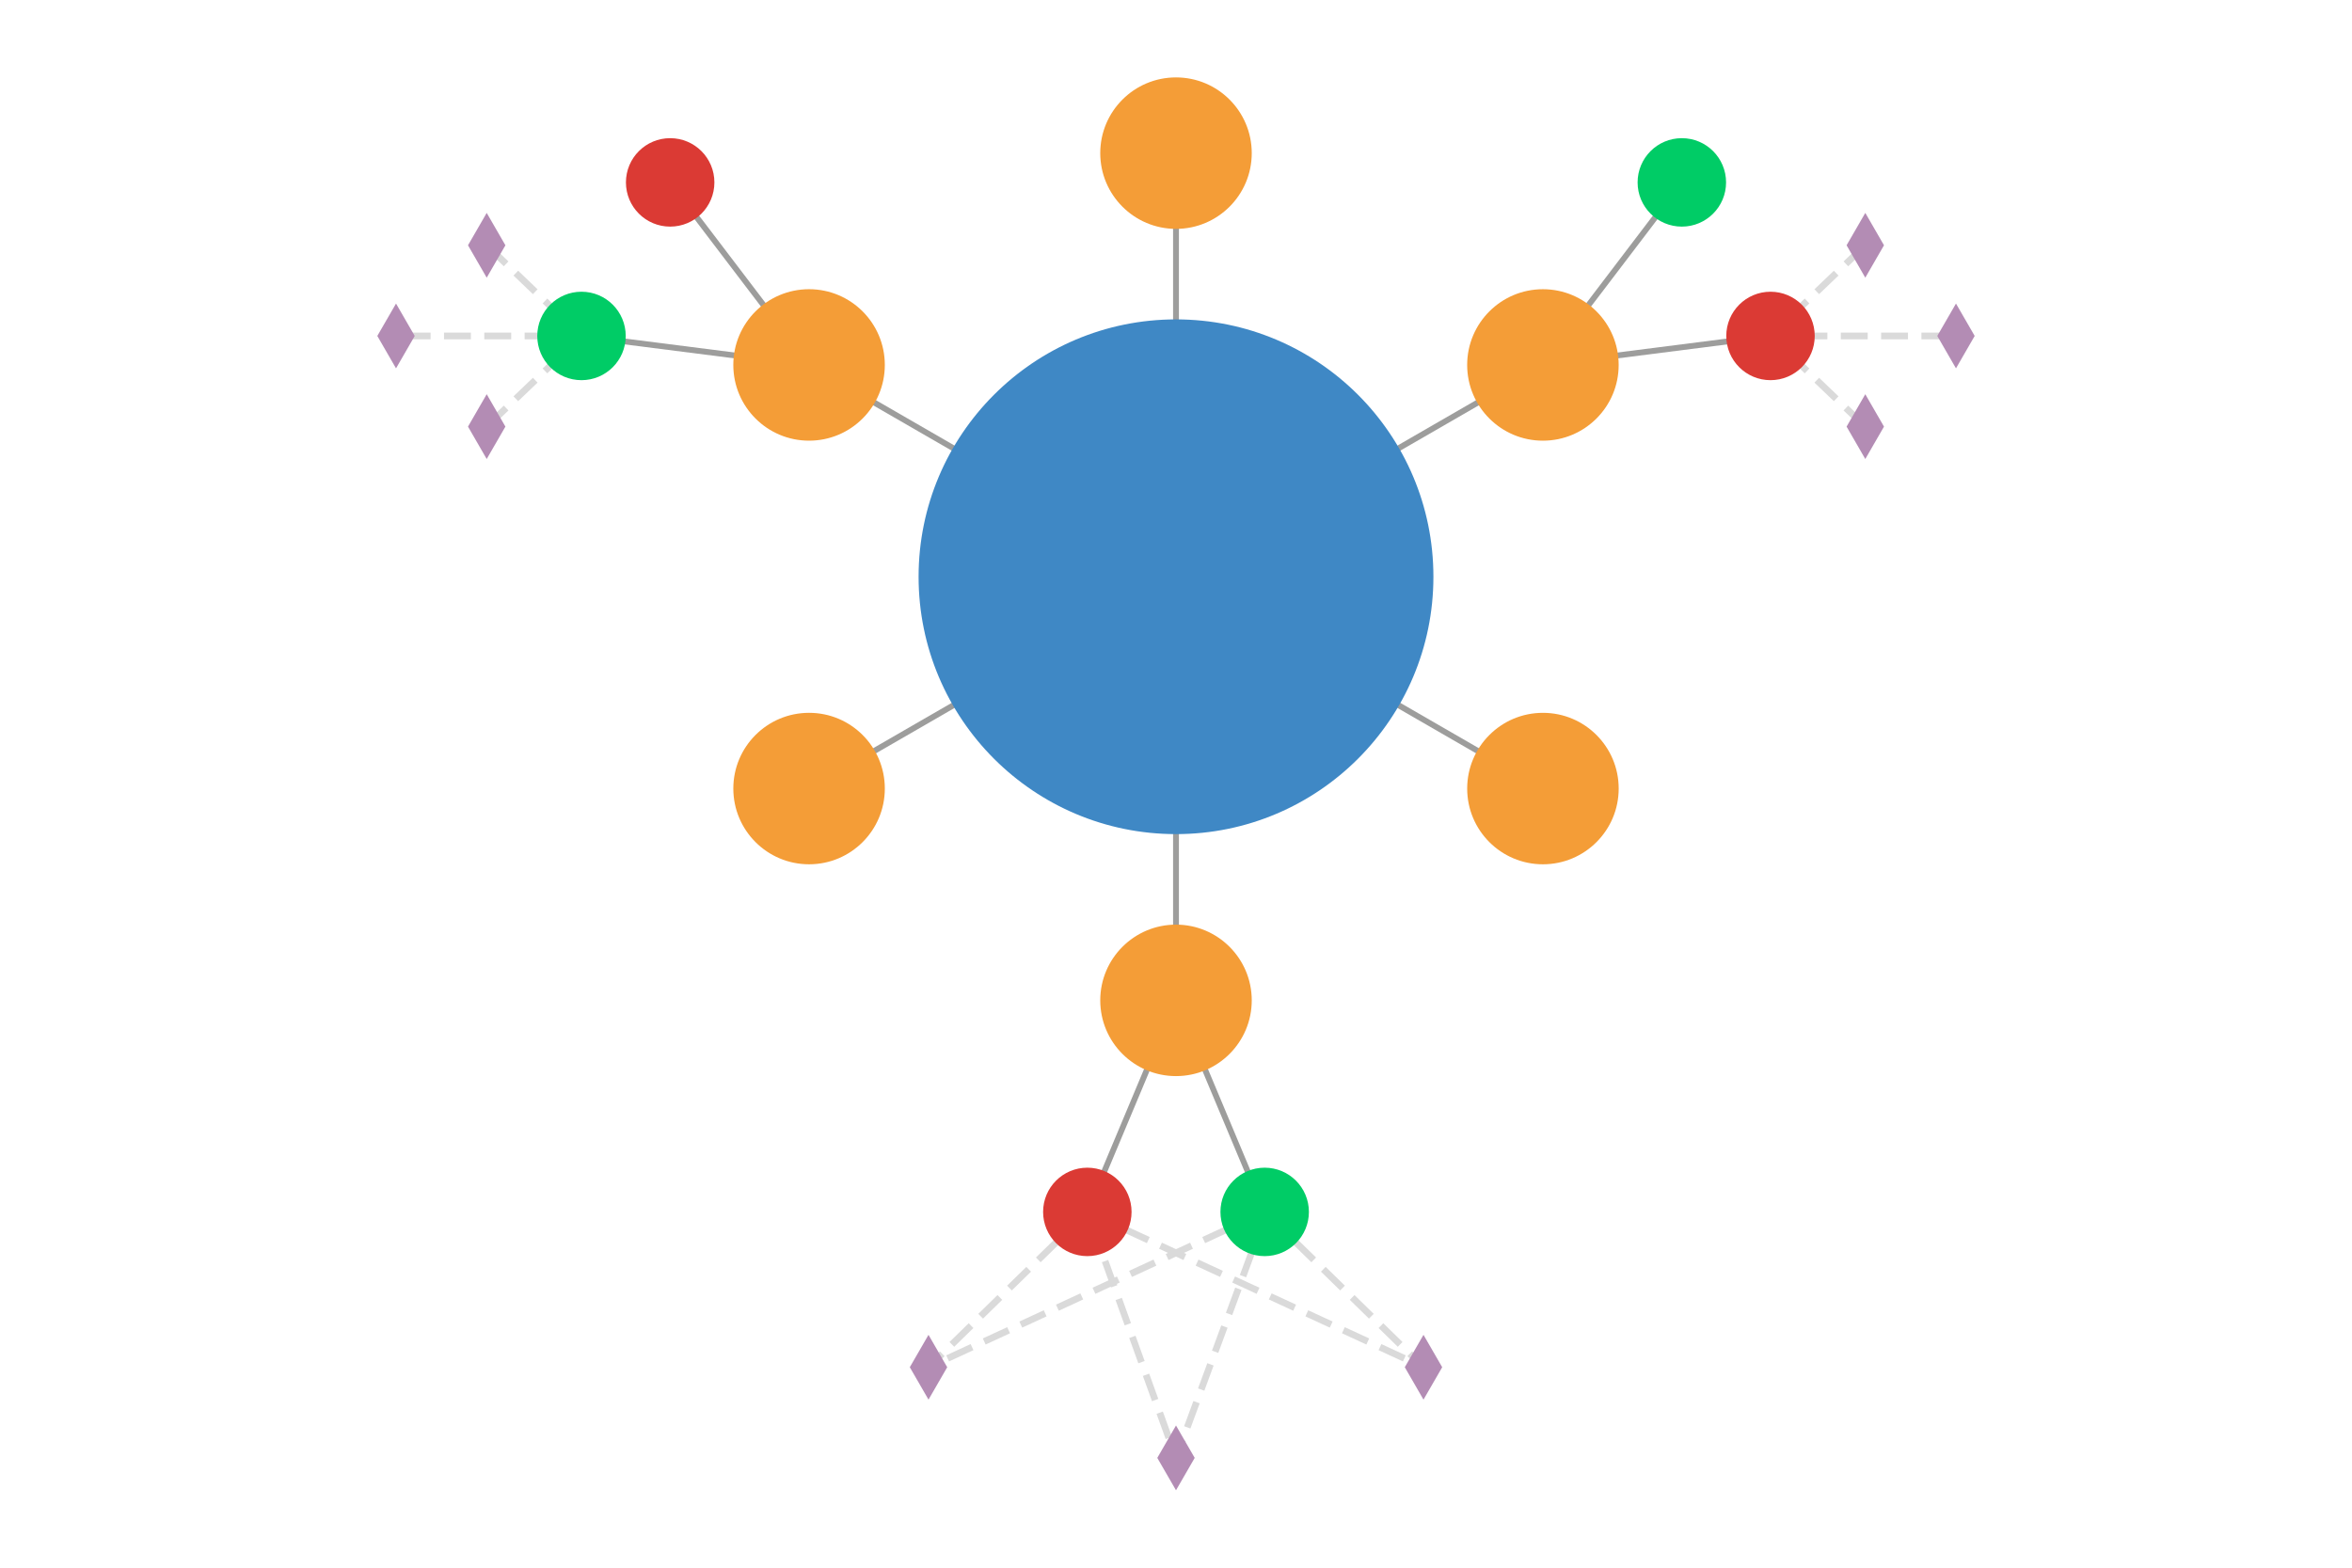
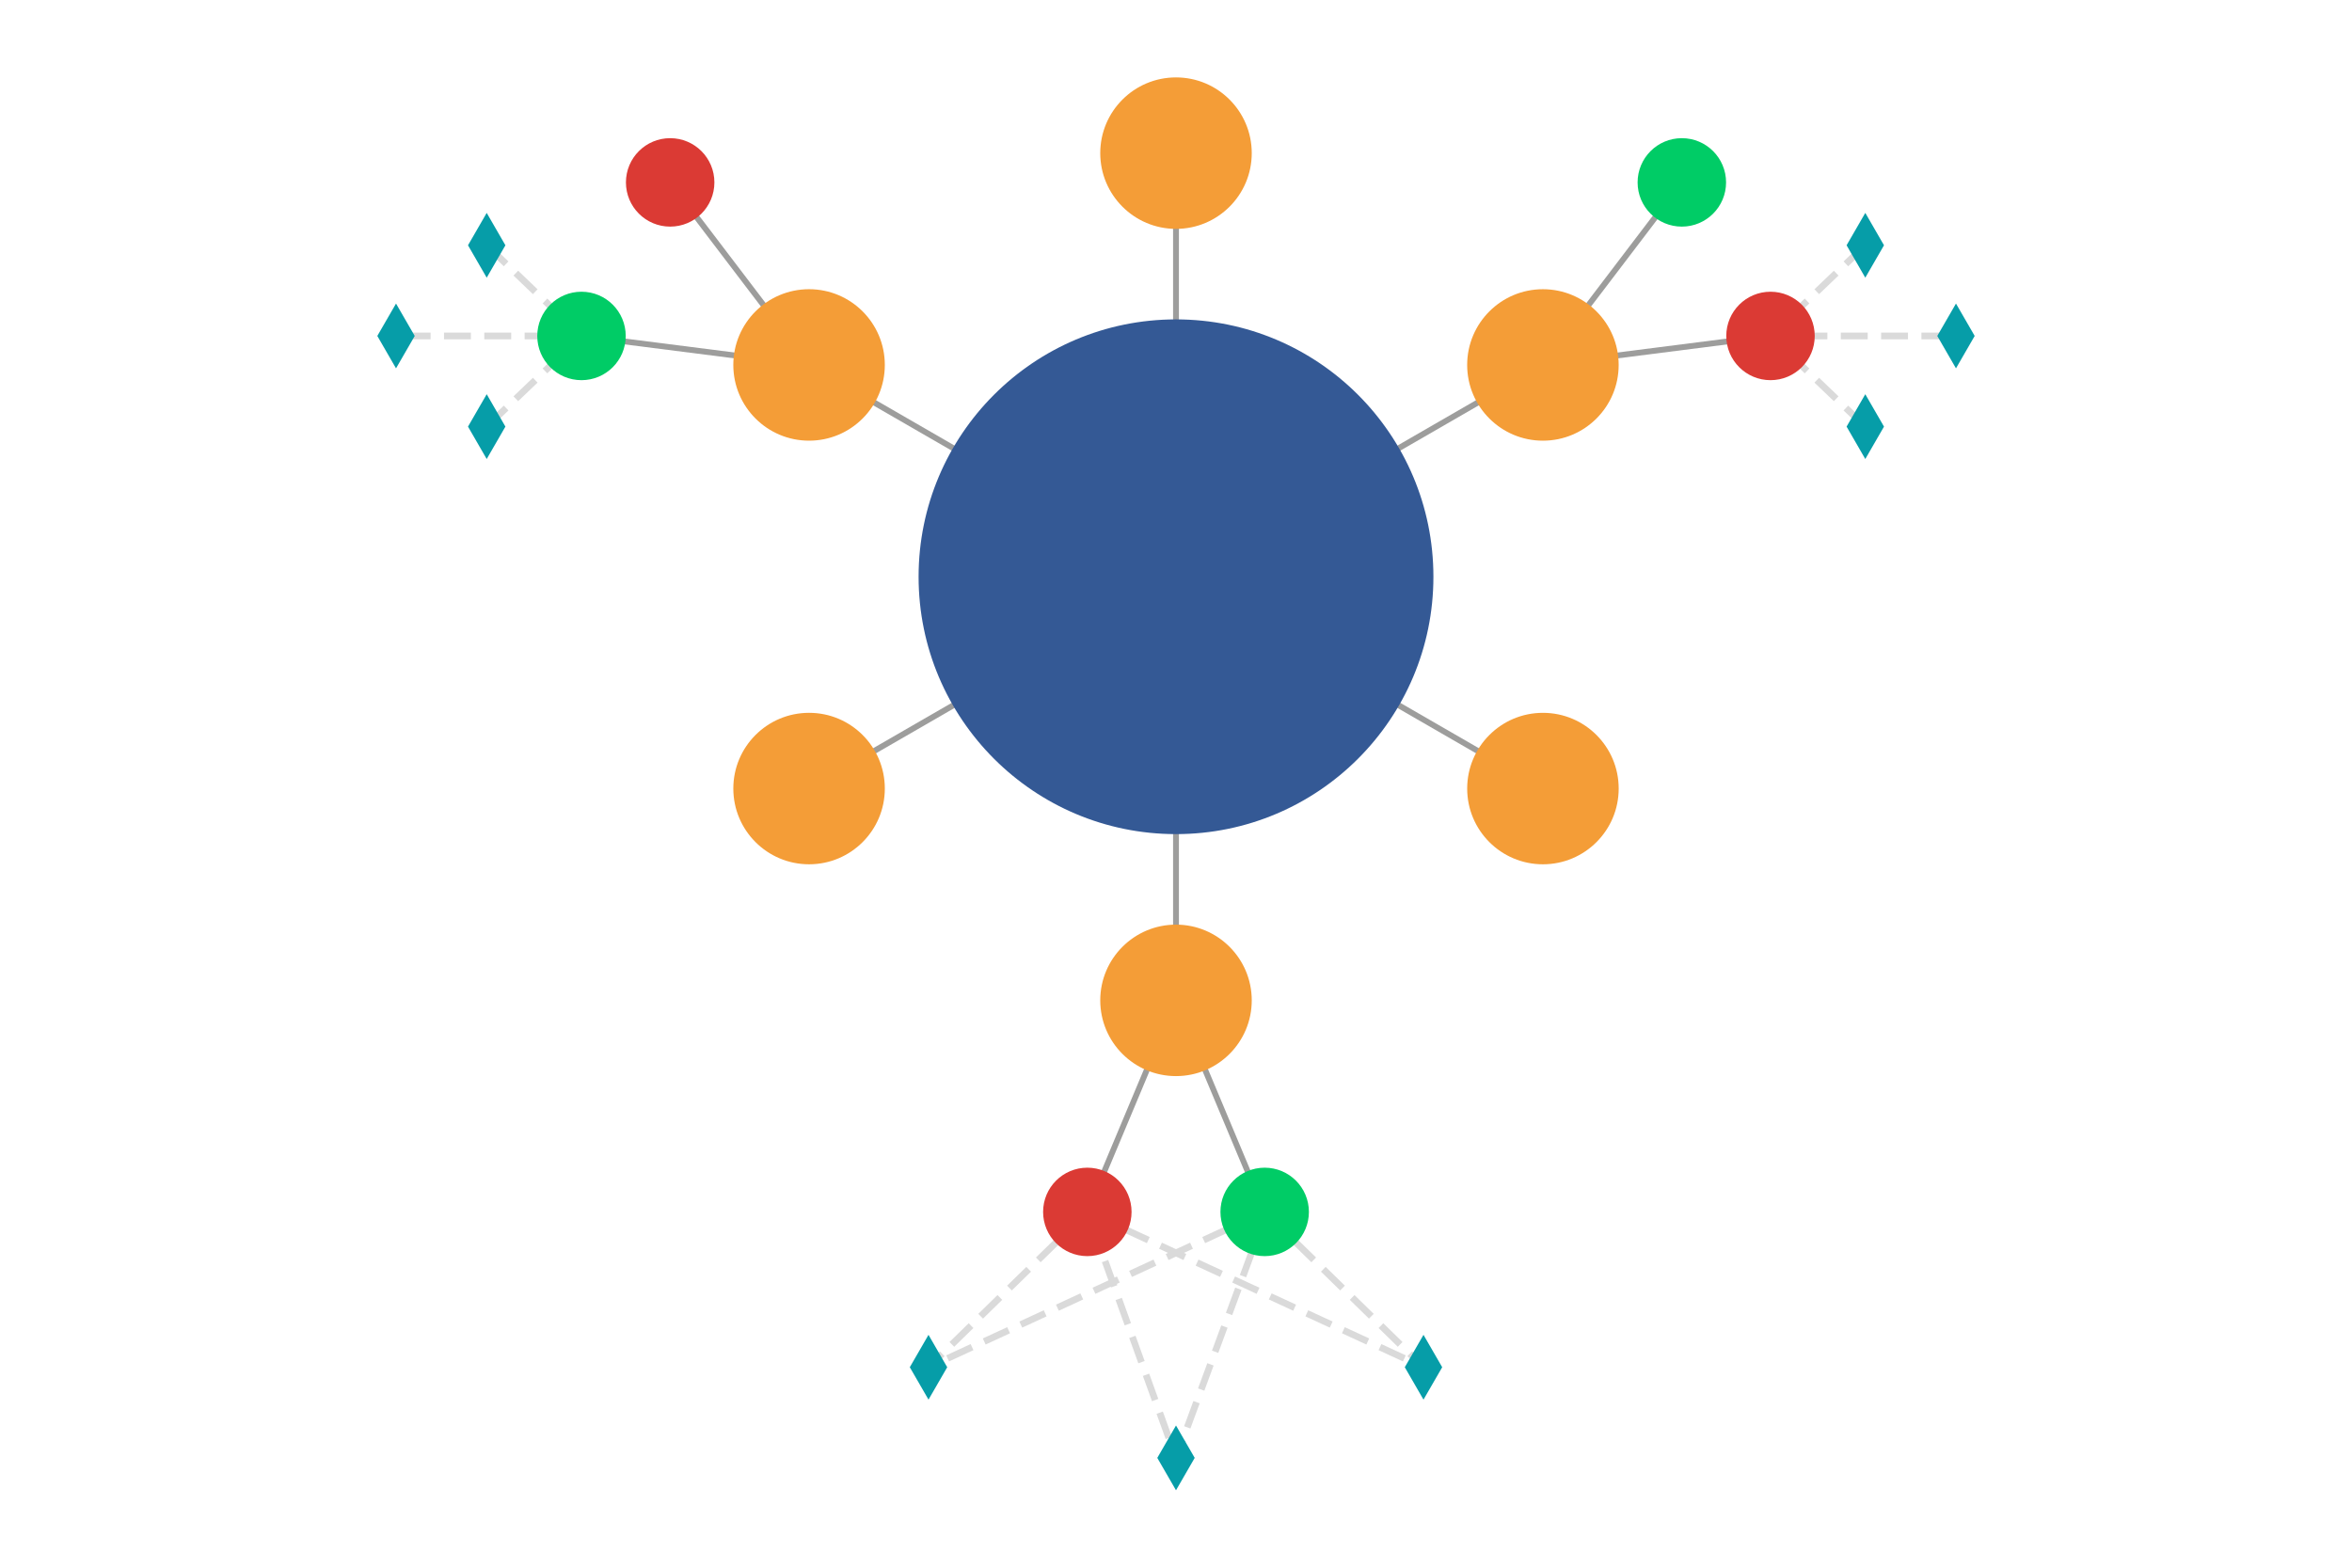
<svg xmlns="http://www.w3.org/2000/svg" id="Livello_1" viewBox="0 0 300 200">
-   <defs>
-     <style>.cls-1{fill:#b38cb4;}.cls-2{fill:#f49d37;}.cls-3,.cls-4{stroke:#9d9d9c;stroke-width:.743px;}.cls-3,.cls-4,.cls-5{stroke-miterlimit:10;}.cls-3,.cls-5,.cls-6{fill:none;}.cls-7{fill:#db3a34;}.cls-4{fill:#9d9d9c;}.cls-8{fill:#3f88c5;}.cls-5{stroke-width:.857px;}.cls-5,.cls-6{stroke:#dadada;stroke-dasharray:3.427 1.713;}.cls-9{fill:#0c6;}.cls-6{stroke-width:.857px;}</style>
-   </defs>
-   <polyline class="cls-5" points="62.08 31.293 74.17 42.859 50.513 42.859" />
-   <line class="cls-5" x1="62.08" y1="54.425" x2="74.17" y2="42.859" />
-   <path class="cls-1" d="M62.08,27.16l2.386,4.133-2.386,4.133-2.386-4.133,2.386-4.133Z" />
-   <path class="cls-1" d="M62.08,50.292l2.386,4.133-2.386,4.133-2.386-4.133,2.386-4.133Z" />
-   <path class="cls-1" d="M50.513,38.726l2.386,4.133-2.386,4.133-2.386-4.133,2.386-4.133Z" />
-   <polyline class="cls-5" points="237.92 54.425 225.83 42.859 249.487 42.859" />
-   <line class="cls-5" x1="237.92" y1="31.293" x2="225.83" y2="42.859" />
-   <path class="cls-1" d="M237.92,58.559l-2.386-4.133,2.386-4.133,2.386,4.133-2.386,4.133Z" />
-   <path class="cls-1" d="M237.92,35.426l-2.386-4.133,2.386-4.133,2.386,4.133-2.386,4.133Z" />
-   <path class="cls-1" d="M249.487,46.992l-2.386-4.133,2.386-4.133,2.386,4.133-2.386,4.133Z" />
-   <polyline class="cls-6" points="161.31 154.611 118.432 174.426 138.69 154.611 150 185.992 161.566 154.611" />
-   <polyline class="cls-6" points="138.69 154.611 181.568 174.426 161.31 154.611" />
-   <path class="cls-1" d="M118.432,170.293l2.386,4.133-2.386,4.133-2.386-4.133,2.386-4.133Z" />
-   <path class="cls-1" d="M181.568,170.293l2.386,4.133-2.386,4.133-2.386-4.133,2.386-4.133Z" />
-   <path class="cls-1" d="M150,181.859l2.386,4.133-2.386,4.133-2.386-4.133,2.386-4.133Z" />
-   <polyline class="cls-3" points="161.31 154.611 150 127.623 138.69 154.611" />
-   <polyline class="cls-3" points="74.17 42.859 103.197 46.558 85.48 23.269" />
-   <polyline class="cls-3" points="225.83 42.859 196.803 46.558 214.52 23.269" />
+   <polyline points="62.08 31.293 74.17 42.859 50.513 42.859" fill="none" stroke="#dadada" stroke-dasharray="3.427 1.713" stroke-miterlimit="10" stroke-width=".857" />
+   <line x1="62.08" y1="54.425" x2="74.17" y2="42.859" fill="none" stroke="#dadada" stroke-dasharray="3.427 1.713" stroke-miterlimit="10" stroke-width=".857" />
+   <path d="M62.08,27.16l2.386,4.133-2.386,4.133-2.386-4.133,2.386-4.133Z" fill="#069da8" />
+   <path d="M62.08,50.292l2.386,4.133-2.386,4.133-2.386-4.133,2.386-4.133Z" fill="#069da8" />
+   <path d="M50.513,38.726l2.386,4.133-2.386,4.133-2.386-4.133,2.386-4.133Z" fill="#069da8" />
+   <polyline points="237.92 54.425 225.83 42.859 249.487 42.859" fill="none" stroke="#dadada" stroke-dasharray="3.427 1.713" stroke-miterlimit="10" stroke-width=".857" />
+   <line x1="237.92" y1="31.293" x2="225.83" y2="42.859" fill="none" stroke="#dadada" stroke-dasharray="3.427 1.713" stroke-miterlimit="10" stroke-width=".857" />
+   <path d="M237.92,58.559l-2.386-4.133,2.386-4.133,2.386,4.133-2.386,4.133Z" fill="#069da8" />
+   <path d="M237.92,35.426l-2.386-4.133,2.386-4.133,2.386,4.133-2.386,4.133Z" fill="#069da8" />
+   <path d="M249.487,46.992l-2.386-4.133,2.386-4.133,2.386,4.133-2.386,4.133Z" fill="#069da8" />
+   <polyline points="161.31 154.611 118.432 174.426 138.69 154.611 150 185.992 161.566 154.611" fill="none" stroke="#dadada" stroke-dasharray="3.427 1.713" stroke-width=".857" />
+   <polyline points="138.69 154.611 181.568 174.426 161.31 154.611" fill="none" stroke="#dadada" stroke-dasharray="3.427 1.713" stroke-width=".857" />
+   <path d="M118.432,170.293l2.386,4.133-2.386,4.133-2.386-4.133,2.386-4.133Z" fill="#069da8" />
+   <path d="M181.568,170.293l2.386,4.133-2.386,4.133-2.386-4.133,2.386-4.133Z" fill="#069da8" />
+   <path d="M150,181.859l2.386,4.133-2.386,4.133-2.386-4.133,2.386-4.133Z" fill="#069da8" />
+   <polyline points="161.31 154.611 150 127.623 138.69 154.611" fill="none" stroke="#9d9d9c" stroke-miterlimit="10" stroke-width=".743" />
+   <polyline points="74.17 42.859 103.197 46.558 85.48 23.269" fill="none" stroke="#9d9d9c" stroke-miterlimit="10" stroke-width=".743" />
+   <polyline points="225.83 42.859 196.803 46.558 214.52 23.269" fill="none" stroke="#9d9d9c" stroke-miterlimit="10" stroke-width=".743" />
  <g id="_Ripetizione_radiale_">
-     <line class="cls-4" x1="150" y1="87.088" x2="150" y2="127.682" />
+     <line x1="150" y1="87.088" x2="150" y2="127.682" fill="#9d9d9c" stroke="#9d9d9c" stroke-miterlimit="10" stroke-width=".743" />
  </g>
  <g id="_Ripetizione_radiale_-2">
-     <line class="cls-4" x1="138.301" y1="80.335" x2="103.146" y2="100.632" />
+     <line x1="138.301" y1="80.335" x2="103.146" y2="100.632" fill="#9d9d9c" stroke="#9d9d9c" stroke-miterlimit="10" stroke-width=".743" />
  </g>
  <g id="_Ripetizione_radiale_-3">
-     <line class="cls-4" x1="138.302" y1="66.826" x2="103.146" y2="46.529" />
+     <line x1="138.302" y1="66.826" x2="103.146" y2="46.529" fill="#9d9d9c" stroke="#9d9d9c" stroke-miterlimit="10" stroke-width=".743" />
  </g>
  <g id="_Ripetizione_radiale_-4">
-     <line class="cls-4" x1="150" y1="60.072" x2="150" y2="19.478" />
+     <line x1="150" y1="60.072" x2="150" y2="19.478" fill="#9d9d9c" stroke="#9d9d9c" stroke-miterlimit="10" stroke-width=".743" />
  </g>
  <g id="_Ripetizione_radiale_-5">
-     <line class="cls-4" x1="161.698" y1="66.826" x2="196.853" y2="46.529" />
+     <line x1="161.698" y1="66.826" x2="196.853" y2="46.529" fill="#9d9d9c" stroke="#9d9d9c" stroke-miterlimit="10" stroke-width=".743" />
  </g>
  <g id="_Ripetizione_radiale_-6">
-     <line class="cls-4" x1="161.699" y1="80.334" x2="196.854" y2="100.631" />
+     <line x1="161.699" y1="80.334" x2="196.854" y2="100.631" fill="#9d9d9c" stroke="#9d9d9c" stroke-miterlimit="10" stroke-width=".743" />
  </g>
-   <circle class="cls-8" cx="150" cy="73.58" r="32.833" />
+   <circle cx="150" cy="73.58" r="32.833" fill="#345995" />
  <g id="_Ripetizione_radiale_-7">
-     <path class="cls-2" d="M140.338,127.623c0-5.336,4.326-9.662,9.662-9.662,5.336,0,9.662,4.326,9.662,9.662,0,5.336-4.326,9.662-9.662,9.662-5.336,0-9.662-4.326-9.662-9.662Z" />
+     <path d="M140.338,127.623c0-5.336,4.326-9.662,9.662-9.662,5.336,0,9.662,4.326,9.662,9.662,0,5.336-4.326,9.662-9.662,9.662-5.336,0-9.662-4.326-9.662-9.662Z" fill="#f49d37" />
  </g>
  <g id="_Ripetizione_radiale_-8">
-     <circle class="cls-2" cx="103.198" cy="100.601" r="9.662" />
+     <circle cx="103.198" cy="100.601" r="9.662" fill="#f49d37" />
  </g>
  <g id="_Ripetizione_radiale_-9">
-     <circle class="cls-2" cx="103.197" cy="46.558" r="9.662" />
+     <circle cx="103.197" cy="46.558" r="9.662" fill="#f49d37" />
  </g>
  <g id="_Ripetizione_radiale_-10">
-     <path class="cls-2" d="M159.662,19.537c0,5.336-4.326,9.662-9.662,9.662-5.336,0-9.662-4.326-9.662-9.662,0-5.336,4.326-9.662,9.662-9.662,5.336,0,9.662,4.326,9.662,9.662Z" />
+     <path d="M159.662,19.537c0,5.336-4.326,9.662-9.662,9.662-5.336,0-9.662-4.326-9.662-9.662,0-5.336,4.326-9.662,9.662-9.662,5.336,0,9.662,4.326,9.662,9.662Z" fill="#f49d37" />
  </g>
  <g id="_Ripetizione_radiale_-11">
-     <circle class="cls-2" cx="196.801" cy="46.559" r="9.662" />
+     <circle cx="196.801" cy="46.559" r="9.662" fill="#f49d37" />
  </g>
  <g id="_Ripetizione_radiale_-12">
-     <circle class="cls-2" cx="196.803" cy="100.602" r="9.662" />
+     <circle cx="196.803" cy="100.602" r="9.662" fill="#f49d37" />
  </g>
  <g id="_Ripetizione_radiale_-13">
-     <circle class="cls-7" cx="138.69" cy="154.611" r="5.642" />
-     <circle class="cls-9" cx="161.31" cy="154.611" r="5.642" />
+     <circle cx="138.69" cy="154.611" r="5.642" fill="#db3a34" />
+     <circle cx="161.31" cy="154.611" r="5.642" fill="#0c6" />
  </g>
-   <circle class="cls-7" cx="85.48" cy="23.269" r="5.642" />
-   <circle class="cls-9" cx="74.17" cy="42.859" r="5.642" />
+   <circle cx="85.48" cy="23.269" r="5.642" fill="#db3a34" />
+   <circle cx="74.17" cy="42.859" r="5.642" fill="#0c6" />
  <g id="_Ripetizione_radiale_-14">
-     <circle class="cls-7" cx="225.83" cy="42.859" r="5.642" />
-     <circle class="cls-9" cx="214.52" cy="23.269" r="5.642" />
+     <circle cx="225.83" cy="42.859" r="5.642" fill="#db3a34" />
+     <circle cx="214.52" cy="23.269" r="5.642" fill="#0c6" />
  </g>
</svg>
